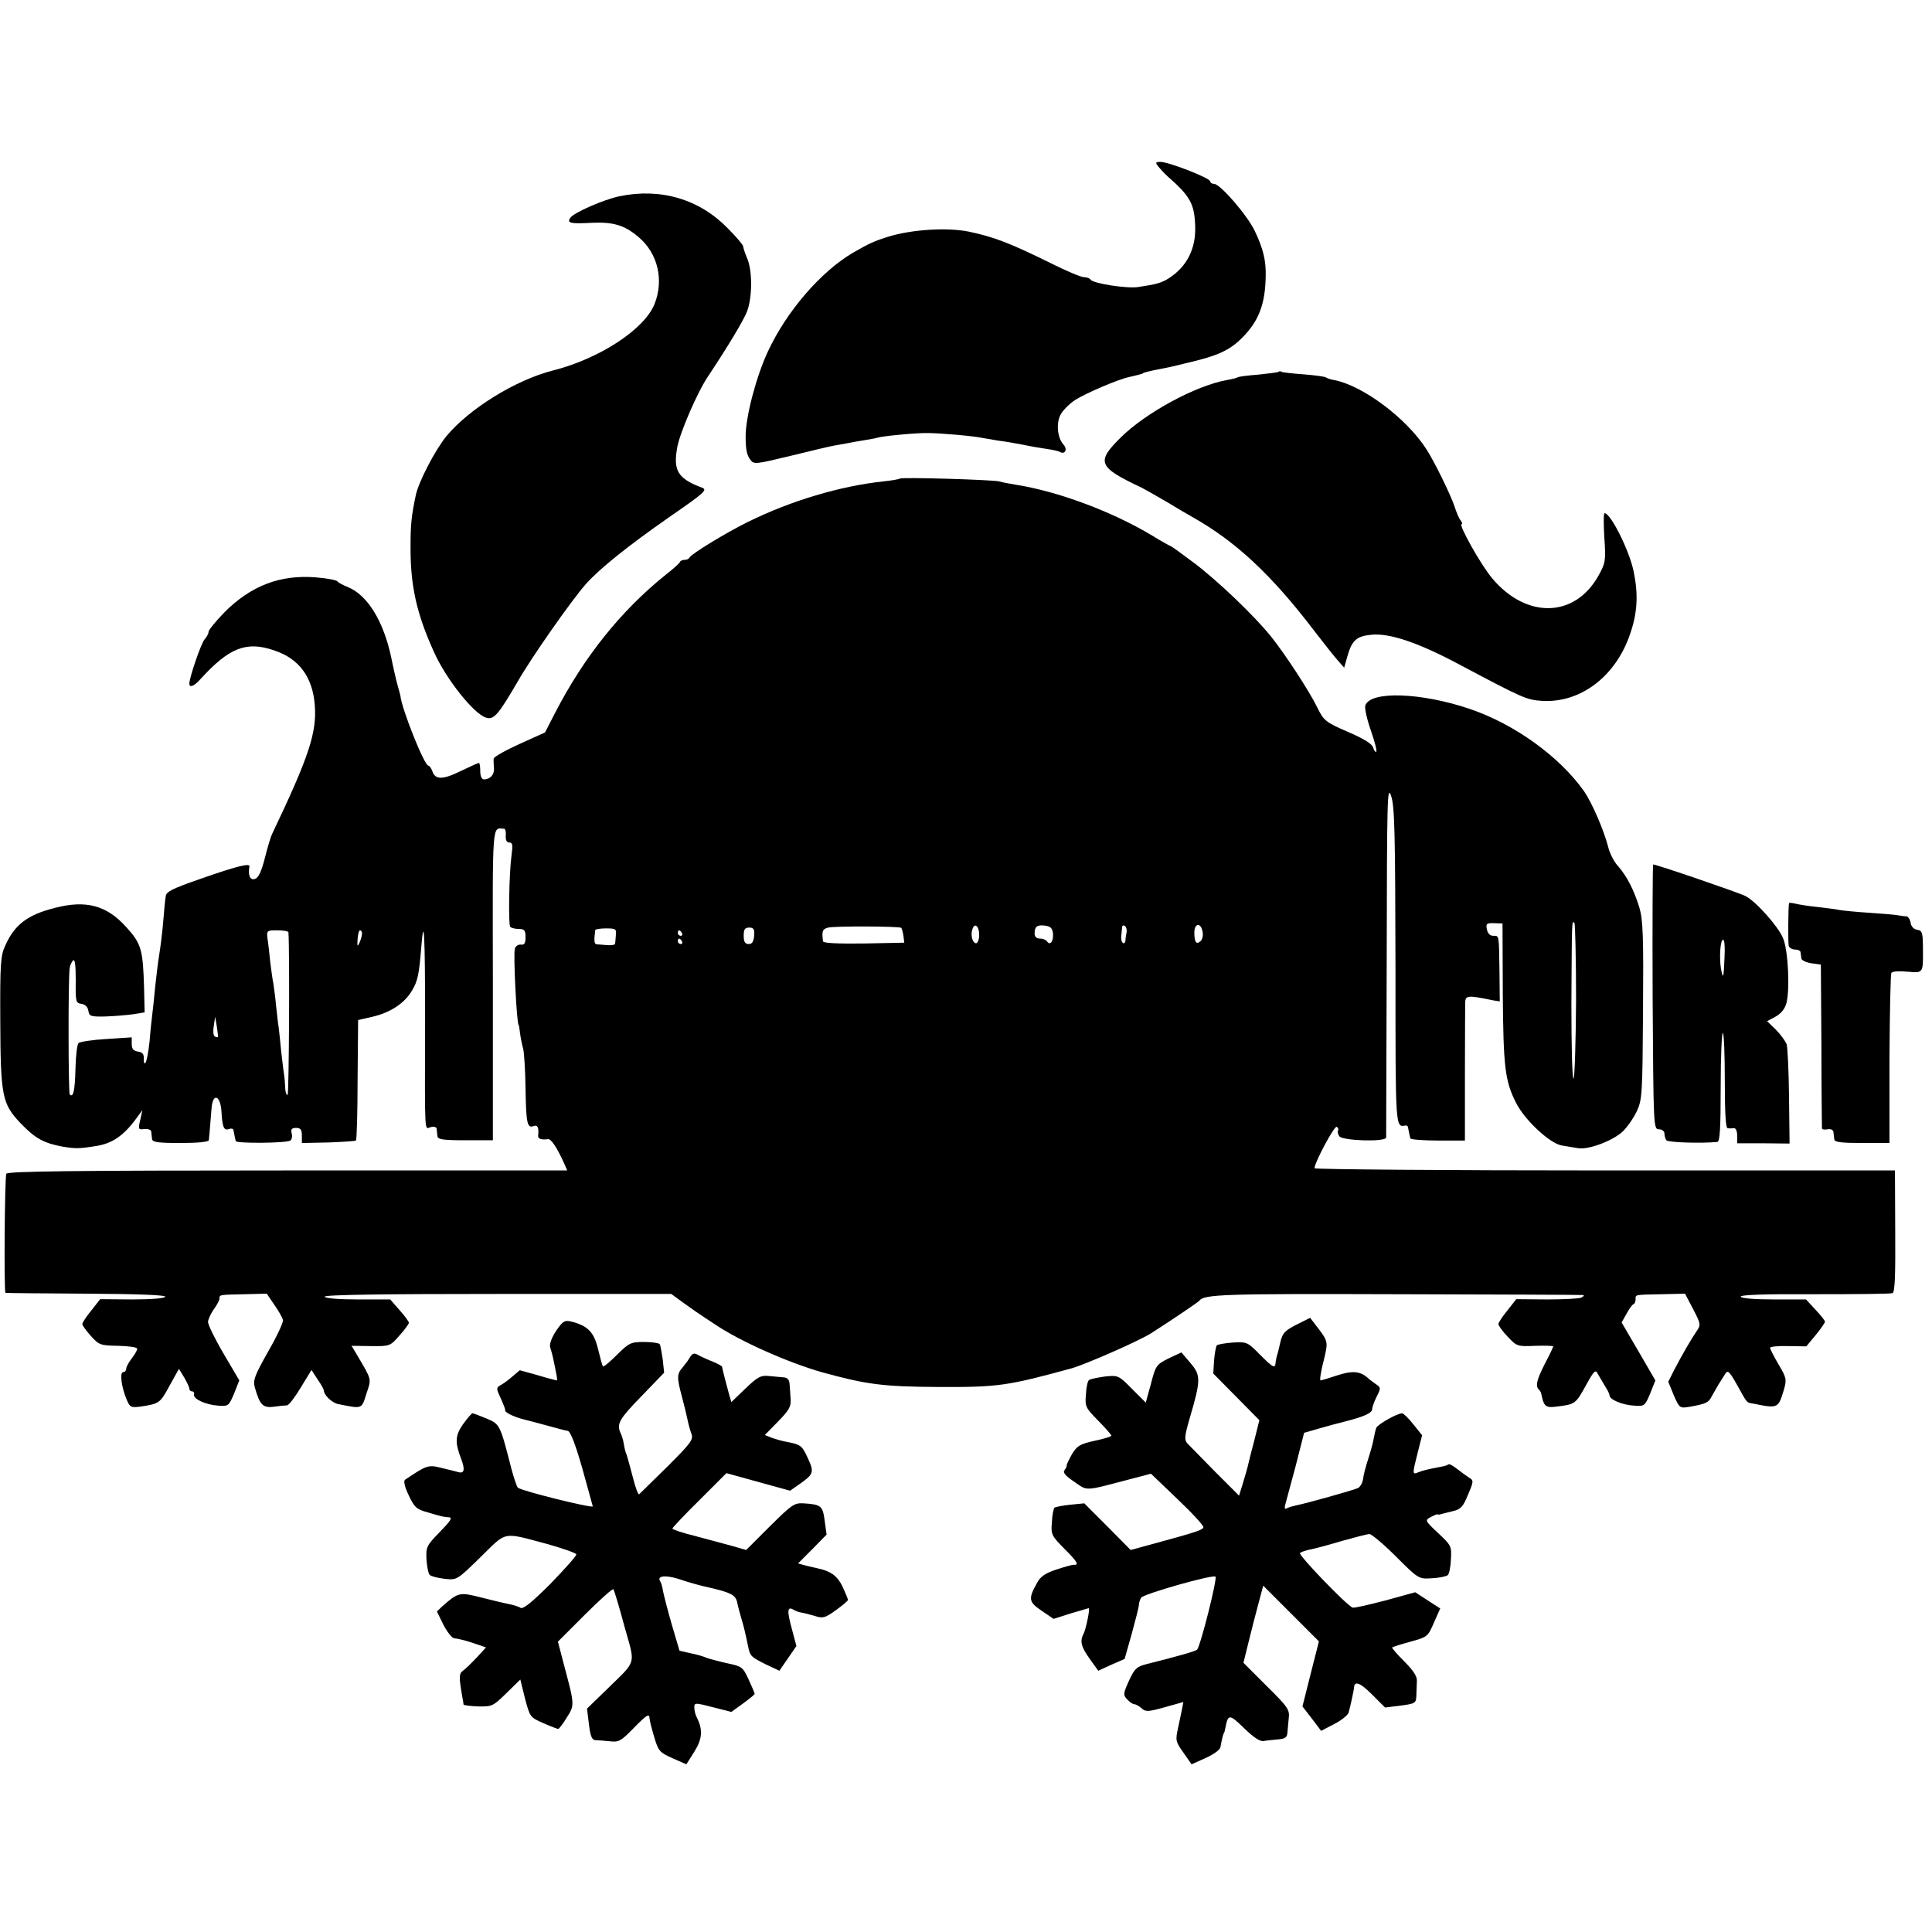
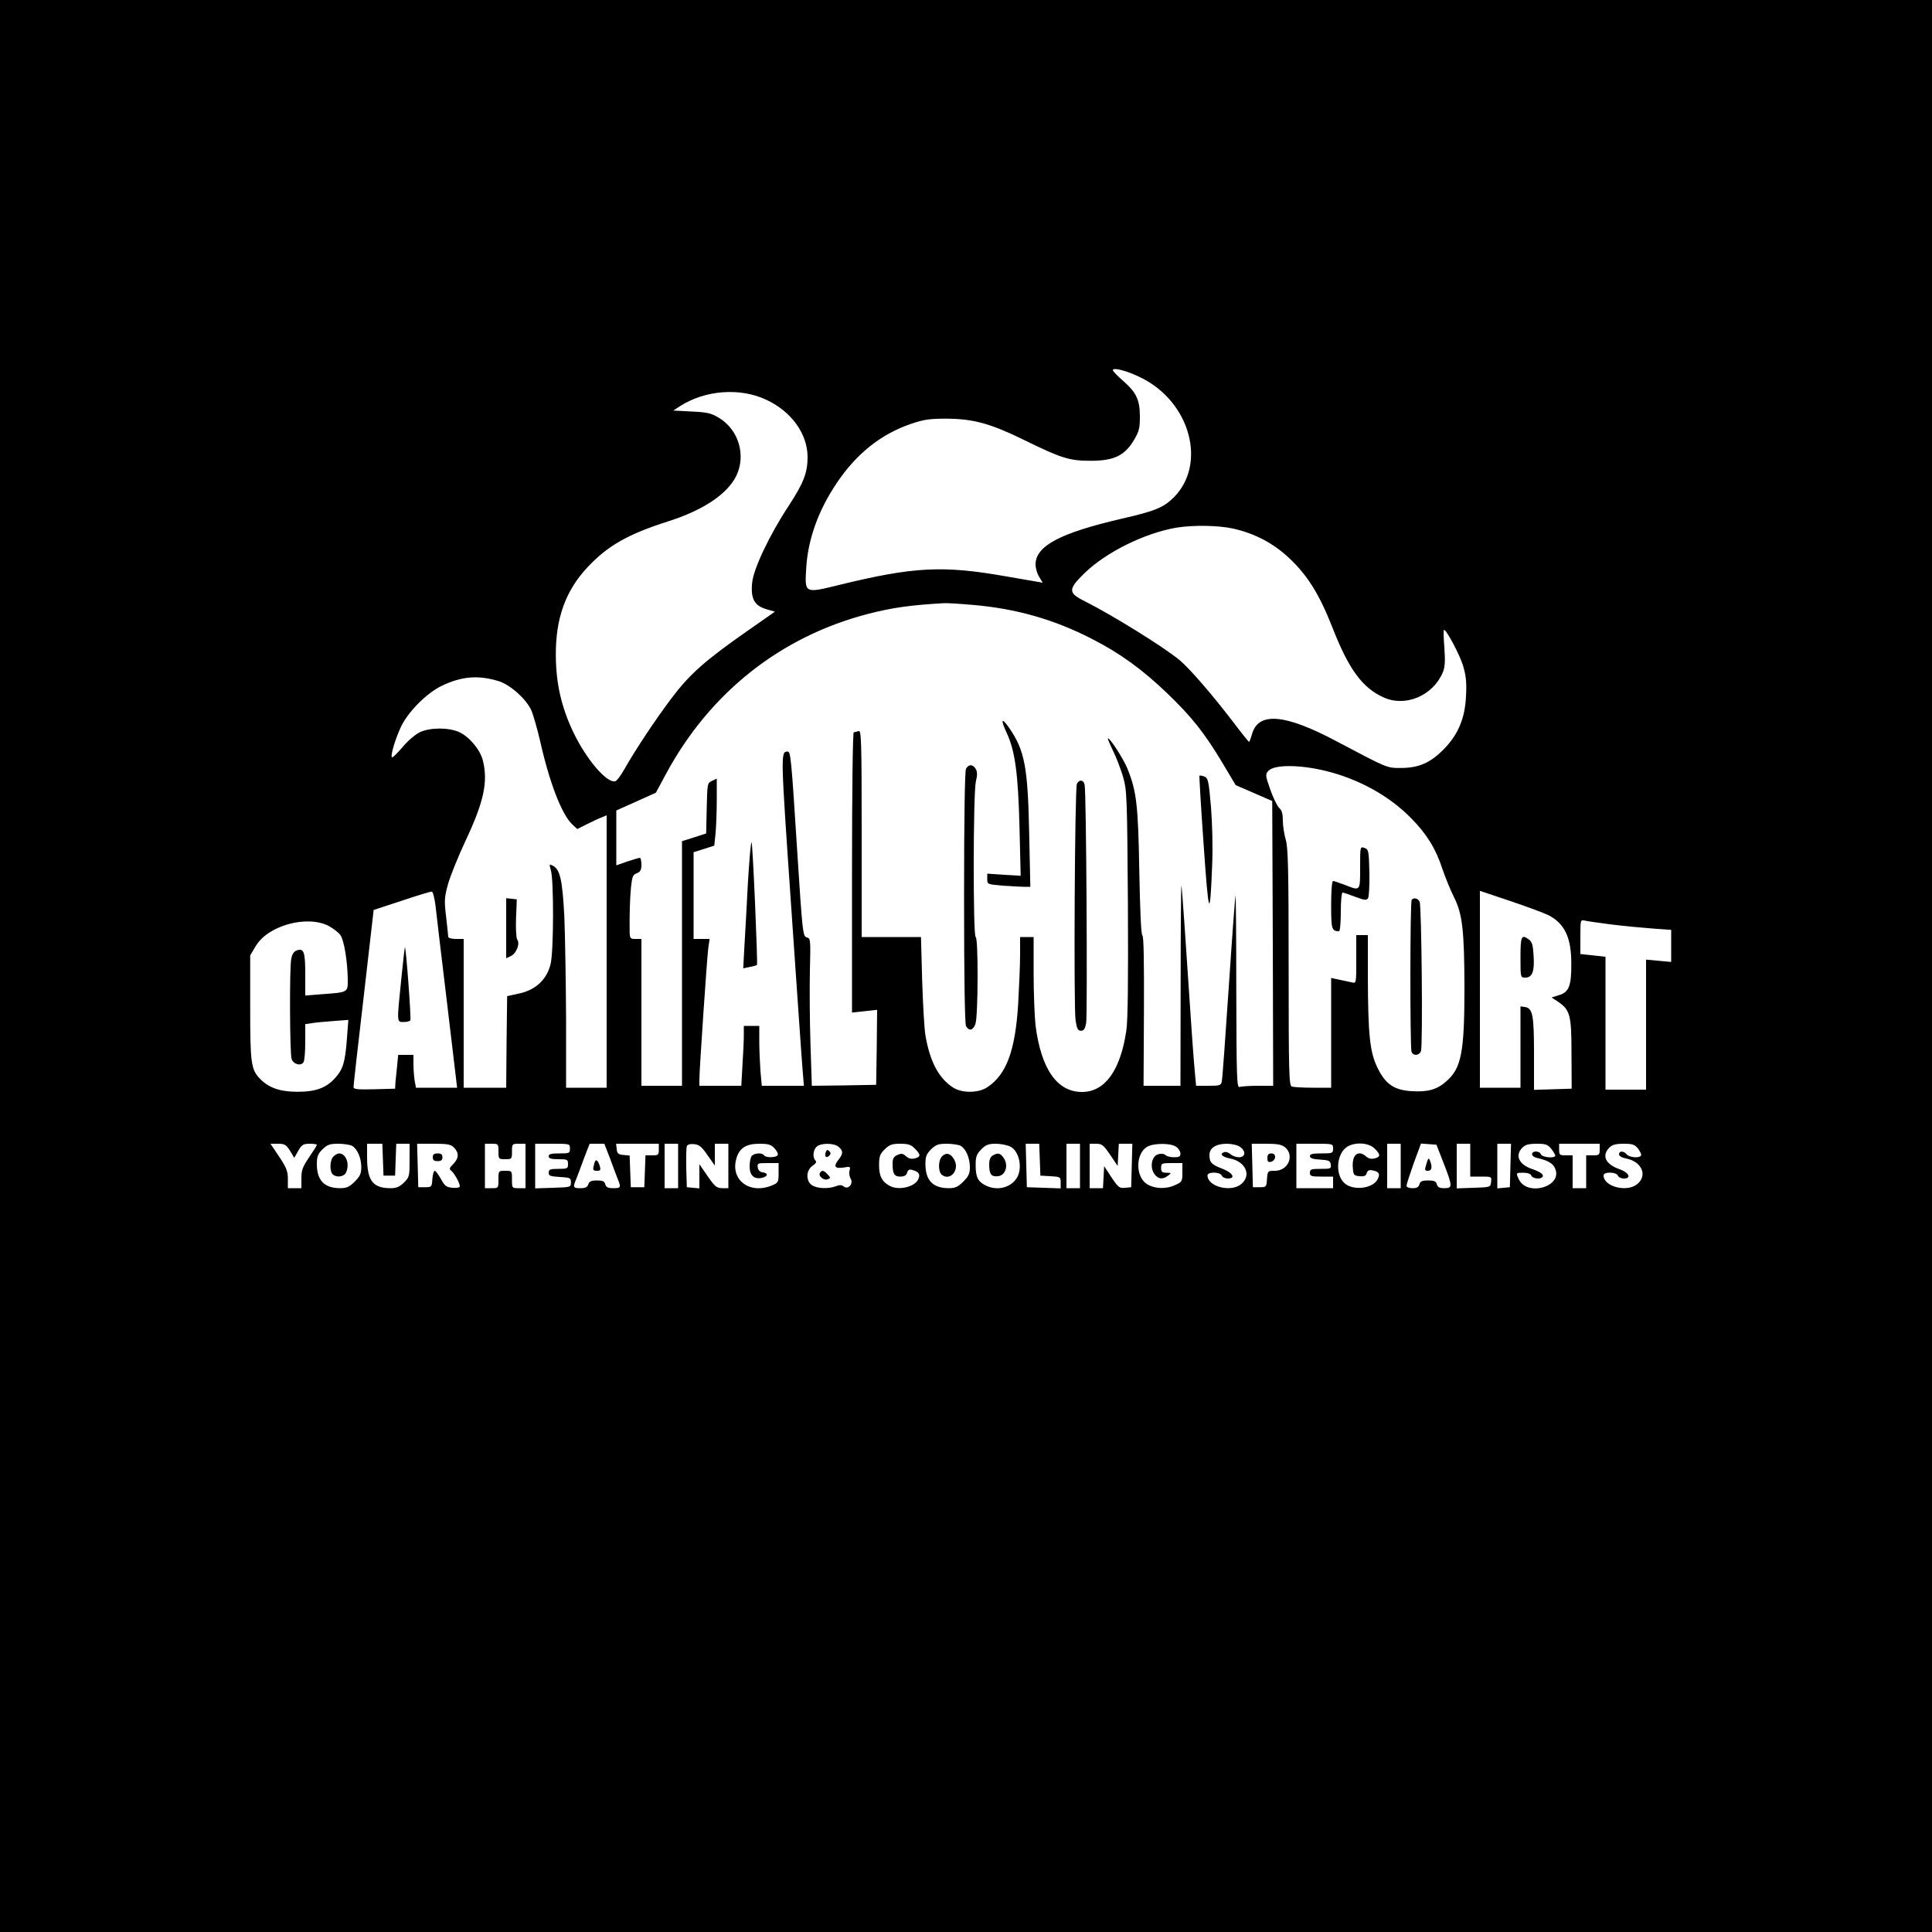
- <svg xmlns="http://www.w3.org/2000/svg" version="1.0" width="704pt" height="704pt" viewBox="0 0 704 704" preserveAspectRatio="xMidYMid meet">
-   <g transform="translate(0,704) scale(0.1,-0.1)" fill="#000000" stroke="none">
-     <path d="M4221 6433 c8 -10 23 -26 34 -36 81 -71 97 -99 100 -178 4 -83 -29 -150 -96 -193 -27 -17 -45 -22 -112 -32 -42 -6 -164 13 -173 27 -3 5 -14 9 -24 9 -11 0 -63 22 -117 49 -150 74 -211 98 -303 117 -79 16 -208 8 -295 -19 -48 -15 -68 -24 -127 -58 -117 -69 -241 -212 -310 -360 -42 -90 -81 -237 -81 -309 0 -46 4 -68 17 -85 13 -18 18 -17 147 14 74 18 144 35 157 37 12 2 34 6 50 9 15 3 43 8 62 11 19 3 41 7 47 9 18 6 142 18 183 17 46 0 171 -11 201 -18 13 -2 40 -7 59 -10 19 -2 58 -9 85 -14 28 -6 68 -13 90 -16 22 -3 43 -8 48 -11 17 -10 28 9 13 26 -23 25 -28 77 -12 109 8 16 32 40 53 54 37 24 155 75 197 84 38 9 51 12 51 14 0 2 33 10 55 14 8 1 29 6 45 9 17 4 39 9 50 12 122 28 165 47 214 97 57 58 81 119 83 218 2 60 -9 104 -40 169 -28 58 -126 171 -148 171 -8 0 -14 4 -14 9 0 12 -151 71 -181 71 -19 0 -20 -2 -8 -17z" />
-     <path d="M2258 6325 c-58 -12 -168 -60 -180 -79 -13 -19 1 -22 75 -18 82 4 122 -8 174 -52 70 -59 93 -156 58 -244 -37 -92 -200 -199 -370 -242 -135 -34 -305 -139 -388 -239 -41 -50 -102 -167 -112 -216 -16 -76 -19 -106 -19 -185 -1 -141 21 -244 85 -385 44 -99 145 -226 190 -240 28 -9 44 9 114 129 51 90 198 299 250 358 49 55 152 138 304 244 129 89 140 99 119 107 -88 33 -106 62 -90 148 10 54 74 202 113 259 69 104 128 201 141 235 20 52 20 151 0 195 -8 19 -14 38 -14 42 1 4 -24 34 -56 66 -103 106 -244 148 -394 117z" />
-     <path d="M4659 5685 c-3 -2 -35 -6 -73 -10 -38 -3 -72 -7 -76 -10 -3 -2 -22 -7 -40 -10 -112 -20 -294 -118 -386 -209 -91 -90 -83 -108 76 -183 8 -4 49 -27 90 -51 41 -25 84 -50 95 -56 158 -89 288 -210 445 -416 36 -47 75 -96 87 -109 l21 -24 11 39 c17 61 34 76 88 81 66 7 172 -29 320 -108 237 -126 246 -129 303 -133 140 -8 268 90 320 244 27 78 30 144 13 227 -16 78 -84 213 -106 213 -4 0 -4 -40 -1 -89 6 -84 4 -93 -21 -138 -86 -155 -263 -159 -388 -10 -41 49 -124 197 -111 197 4 0 2 6 -3 13 -6 6 -16 30 -23 52 -12 38 -75 167 -103 209 -72 112 -231 231 -335 251 -12 2 -26 6 -31 10 -5 3 -42 8 -82 11 -40 3 -76 7 -79 9 -4 3 -9 3 -11 0z" />
-     <path d="M3279 5296 c-2 -2 -29 -7 -59 -10 -158 -17 -337 -70 -495 -148 -81 -40 -207 -117 -213 -130 -2 -5 -10 -8 -17 -8 -7 0 -15 -3 -17 -7 -1 -5 -25 -26 -53 -48 -163 -131 -297 -299 -402 -502 l-37 -72 -93 -42 c-51 -23 -93 -47 -94 -53 -1 -6 0 -22 1 -35 2 -24 -14 -41 -37 -41 -8 0 -13 13 -13 30 0 17 -2 30 -5 30 -3 0 -33 -14 -67 -30 -65 -32 -93 -32 -103 1 -4 10 -10 19 -14 19 -15 0 -98 209 -102 255 0 2 -5 19 -10 37 -5 18 -16 65 -24 105 -28 130 -86 225 -158 254 -17 7 -35 16 -38 21 -3 4 -37 11 -77 14 -130 11 -238 -30 -335 -128 -31 -32 -57 -64 -57 -70 0 -6 -6 -19 -14 -27 -13 -14 -56 -140 -56 -162 0 -17 18 -9 41 17 104 114 167 139 268 104 91 -30 140 -97 148 -199 8 -100 -21 -188 -156 -471 -4 -8 -16 -47 -26 -87 -13 -51 -24 -73 -37 -76 -17 -5 -25 14 -19 46 2 13 -49 0 -183 -47 -95 -33 -120 -45 -122 -61 -2 -11 -6 -51 -9 -90 -3 -38 -10 -95 -15 -125 -5 -30 -11 -84 -15 -120 -3 -36 -8 -78 -10 -95 -2 -16 -7 -61 -10 -100 -4 -38 -11 -74 -15 -78 -4 -5 -7 2 -6 15 1 17 -5 24 -21 26 -17 3 -23 10 -23 28 l0 24 -92 -6 c-51 -3 -97 -10 -102 -15 -5 -5 -10 -47 -11 -94 -2 -80 -8 -106 -21 -93 -5 6 -6 425 0 461 1 9 7 22 12 27 7 7 10 -16 10 -72 -1 -78 0 -83 21 -86 14 -2 23 -12 25 -25 3 -20 8 -22 61 -21 32 1 78 5 101 8 l43 7 -2 88 c-4 142 -10 163 -67 225 -70 77 -145 97 -257 68 -100 -25 -148 -61 -182 -138 -17 -36 -19 -68 -18 -275 1 -273 7 -301 73 -371 54 -56 84 -73 153 -86 48 -8 61 -8 123 2 59 9 101 38 147 101 l22 30 -8 -36 c-8 -34 -7 -36 15 -33 13 1 25 -3 25 -9 1 -7 2 -19 3 -27 1 -12 20 -15 104 -15 61 0 102 4 103 10 1 9 3 31 10 118 5 56 32 46 36 -13 3 -58 9 -71 28 -64 8 3 16 1 16 -5 1 -6 3 -15 4 -21 1 -5 3 -14 4 -18 1 -9 183 -8 199 2 5 3 8 15 5 26 -4 15 0 20 16 20 16 0 21 -6 21 -28 l0 -27 97 2 c53 2 98 5 100 7 3 3 6 102 6 222 l2 217 52 12 c65 15 117 49 144 95 21 35 26 58 34 158 10 127 14 44 14 -264 -1 -437 -3 -397 21 -391 11 3 21 0 21 -6 1 -7 2 -19 3 -27 1 -12 20 -15 102 -15 l100 0 0 567 c-1 611 -4 570 42 568 4 -1 6 -12 5 -25 -1 -16 3 -25 13 -25 12 0 13 -9 8 -46 -9 -66 -12 -251 -5 -261 3 -4 17 -8 31 -8 21 0 25 -5 25 -30 0 -22 -4 -29 -17 -27 -9 1 -19 -5 -22 -15 -6 -21 7 -278 14 -278 1 0 3 -13 5 -30 2 -16 7 -41 11 -55 4 -14 8 -79 9 -146 2 -127 6 -147 30 -137 14 5 19 -6 16 -34 -2 -13 11 -17 36 -14 11 2 33 -31 59 -89 l11 -25 -1020 0 c-774 0 -1021 -3 -1024 -12 -6 -16 -9 -433 -3 -434 3 -1 135 -2 295 -3 187 -1 289 -5 287 -11 -1 -6 -50 -10 -120 -10 l-117 1 -32 -41 c-18 -22 -33 -44 -33 -50 0 -5 15 -25 32 -44 29 -32 34 -34 99 -35 39 -1 69 -5 69 -11 0 -5 -9 -21 -20 -35 -11 -14 -20 -31 -20 -37 0 -7 -5 -13 -11 -13 -14 0 -6 -57 13 -101 12 -28 16 -29 53 -24 66 10 69 13 103 76 l34 61 19 -31 c10 -17 19 -36 19 -41 0 -6 4 -10 10 -10 5 0 9 -5 7 -12 -3 -16 43 -37 88 -40 37 -3 39 -1 58 44 l19 48 -57 97 c-32 54 -57 106 -57 116 0 9 10 30 21 46 12 16 21 34 21 40 0 13 -3 13 93 15 l79 2 28 -41 c16 -23 30 -48 31 -55 2 -8 -22 -60 -54 -115 -50 -89 -56 -105 -48 -132 18 -63 29 -74 69 -69 20 3 42 5 48 5 7 1 29 30 50 65 l39 64 22 -34 c13 -18 23 -37 23 -41 1 -17 29 -44 51 -49 90 -18 86 -20 104 37 19 57 21 48 -36 145 l-18 30 70 -1 c70 -1 71 0 105 39 19 21 34 42 34 46 0 4 -15 25 -34 46 l-34 39 -118 0 c-69 0 -119 4 -121 10 -2 7 212 10 630 10 l633 0 41 -30 c42 -30 47 -34 117 -80 93 -63 268 -140 390 -175 163 -45 224 -53 426 -54 217 -1 251 4 485 68 52 15 244 99 290 128 78 50 171 113 175 118 17 24 88 26 720 24 371 -1 677 -2 680 -3 3 -1 0 -5 -7 -9 -7 -4 -63 -7 -125 -7 l-113 1 -32 -41 c-18 -22 -33 -44 -33 -50 0 -5 15 -26 34 -46 33 -35 36 -36 100 -33 36 1 66 0 66 -2 0 -2 -13 -30 -30 -62 -31 -61 -36 -83 -22 -96 4 -4 8 -11 8 -14 10 -49 16 -53 60 -47 64 8 66 10 103 77 29 53 35 59 43 42 6 -10 18 -30 26 -44 9 -14 17 -29 17 -35 0 -15 48 -35 90 -37 37 -3 39 -1 58 44 l19 48 -61 105 -62 106 18 32 c10 18 21 34 26 35 4 2 7 10 7 18 0 17 -6 16 98 18 l82 2 30 -57 c28 -54 28 -57 12 -80 -19 -28 -53 -86 -83 -144 l-20 -40 20 -49 c21 -48 22 -48 59 -42 60 11 68 15 80 39 7 12 18 31 24 42 7 11 18 28 24 38 10 16 15 11 44 -40 39 -70 33 -63 61 -68 87 -18 89 -17 109 50 11 38 10 44 -19 93 -17 29 -31 56 -31 61 0 4 30 7 66 6 l66 -1 34 41 c19 23 34 45 34 49 0 4 -16 24 -35 44 l-34 37 -117 0 c-70 0 -119 4 -121 10 -2 7 90 10 269 9 150 0 278 1 284 4 9 2 11 67 10 225 l-1 222 -1057 0 c-582 0 -1058 4 -1058 8 0 21 73 157 81 151 5 -3 7 -9 5 -13 -3 -4 -1 -13 4 -21 10 -17 170 -22 171 -5 0 5 1 298 2 650 1 589 2 636 16 595 13 -38 15 -130 16 -622 0 -604 -1 -585 38 -579 4 0 8 -3 8 -9 1 -5 3 -14 4 -20 1 -5 3 -14 4 -18 0 -4 46 -8 100 -8 l99 0 0 240 c0 133 1 252 1 264 1 25 10 26 101 7 l25 -4 -1 107 c-2 139 -1 132 -23 132 -12 0 -20 9 -23 24 -4 20 -1 23 26 22 l31 -1 1 -255 c2 -268 8 -319 48 -398 32 -64 124 -149 167 -156 19 -3 46 -8 60 -10 38 -6 125 27 161 60 17 16 40 49 52 74 20 43 21 62 23 367 2 269 0 330 -13 375 -20 65 -45 114 -78 152 -15 16 -31 48 -36 70 -16 62 -59 161 -88 203 -90 127 -254 245 -417 300 -177 60 -363 66 -380 12 -3 -10 6 -50 20 -90 14 -40 23 -75 20 -78 -3 -3 -8 4 -11 14 -3 14 -34 33 -92 58 -83 36 -88 41 -112 89 -29 60 -117 194 -168 258 -62 77 -194 203 -280 268 -45 34 -84 62 -86 62 -2 0 -33 17 -67 38 -146 88 -345 162 -499 186 -19 3 -46 8 -60 12 -28 6 -355 16 -361 10z m2464 -1902 c-1 -152 -5 -280 -9 -284 -5 -5 -8 115 -8 273 2 311 1 303 11 294 3 -4 6 -131 6 -283z m-2459 265 c2 -2 6 -15 8 -29 l3 -25 -147 -3 c-95 -1 -148 1 -149 8 -5 37 -2 45 19 50 25 6 261 5 266 -1z m284 -30 c-1 -16 -7 -28 -13 -26 -13 4 -19 33 -11 53 9 25 26 5 24 -27z m269 8 c2 -28 -11 -44 -22 -27 -3 5 -15 10 -26 10 -12 0 -19 7 -19 18 0 26 9 33 39 29 20 -3 26 -10 28 -30z m268 5 c-2 -9 -4 -23 -4 -30 -1 -7 -5 -11 -9 -8 -5 3 -8 15 -6 28 1 13 3 27 3 31 1 5 5 6 10 3 5 -4 8 -14 6 -24z m277 3 c3 -14 -1 -30 -8 -35 -15 -13 -22 -3 -22 33 1 34 24 36 30 2z m-2138 -14 c-1 -14 -2 -28 -3 -31 -1 -3 -13 -5 -28 -4 -16 1 -33 3 -39 3 -9 1 -10 14 -5 52 1 3 18 6 39 6 36 0 39 -2 36 -26z m504 -1 c-2 -21 -7 -30 -20 -30 -13 0 -18 8 -18 30 0 23 4 30 20 30 16 0 20 -6 18 -30z m-1697 13 c5 -75 2 -593 -3 -593 -5 0 -9 14 -9 30 -1 17 -2 33 -3 38 -1 4 -6 43 -11 87 -4 44 -9 87 -10 95 -2 8 -5 42 -9 75 -3 33 -8 70 -10 82 -3 12 -7 46 -11 75 -3 29 -7 68 -10 86 -4 31 -3 32 35 32 22 0 40 -3 41 -7z m268 -5 c0 -7 -4 -22 -9 -33 -7 -16 -9 -14 -7 13 1 17 5 32 9 32 4 0 8 -6 7 -12z m1166 2 c3 -5 1 -10 -4 -10 -6 0 -11 5 -11 10 0 6 2 10 4 10 3 0 8 -4 11 -10z m0 -30 c3 -5 1 -10 -4 -10 -6 0 -11 5 -11 10 0 6 2 10 4 10 3 0 8 -4 11 -10z m-1691 -349 c-2 -1 -7 -1 -12 3 -5 3 -6 20 -3 38 l5 33 6 -35 c3 -19 5 -37 4 -39z" />
-     <path d="M6022 3408 c3 -475 3 -483 23 -483 11 0 20 -7 20 -15 0 -8 3 -19 7 -25 5 -8 129 -12 186 -6 9 1 12 48 12 202 0 110 4 198 8 195 4 -2 7 -81 7 -175 0 -110 3 -171 10 -172 5 -1 16 -1 23 0 7 1 12 -10 12 -27 l0 -28 96 0 95 -1 -2 171 c-1 94 -5 180 -9 192 -5 11 -22 35 -39 52 l-32 31 30 16 c19 10 34 27 40 48 14 49 7 196 -12 239 -18 43 -99 134 -137 153 -23 12 -324 115 -336 115 -2 0 -3 -217 -2 -482z m262 145 c-3 -77 -5 -85 -13 -43 -7 42 -2 112 9 105 4 -2 6 -30 4 -62z" />
-     <path d="M6519 3749 c-3 -14 -4 -146 -1 -156 2 -7 13 -13 23 -13 10 0 20 -4 20 -10 1 -5 2 -16 3 -22 0 -7 17 -15 36 -18 l35 -5 2 -295 c0 -162 2 -298 2 -302 1 -4 10 -5 21 -3 12 2 20 -2 21 -11 1 -8 2 -20 3 -26 1 -10 28 -13 101 -13 l100 0 0 307 c1 169 4 310 7 313 6 6 26 7 63 4 52 -5 53 -3 52 76 0 67 -2 74 -21 77 -13 2 -22 12 -24 26 -2 12 -9 22 -15 23 -7 0 -21 2 -32 4 -11 2 -58 6 -105 9 -47 3 -95 8 -107 10 -12 3 -48 7 -80 11 -32 3 -68 9 -80 12 -13 3 -23 4 -24 2z" />
-     <path d="M4736 2219 c-53 -26 -63 -35 -71 -72 -4 -17 -9 -39 -12 -47 -2 -8 -5 -21 -5 -27 -2 -21 -11 -15 -58 32 -43 44 -47 46 -97 43 -29 -2 -55 -7 -59 -10 -3 -4 -8 -29 -10 -55 l-3 -48 84 -85 84 -85 -20 -80 c-12 -44 -22 -87 -24 -95 -2 -8 -10 -34 -17 -58 l-13 -42 -87 87 c-48 49 -93 95 -101 103 -12 13 -11 27 9 95 40 136 40 154 2 198 l-33 39 -47 -22 c-44 -22 -47 -26 -64 -92 l-19 -69 -50 50 c-49 50 -51 50 -100 45 -27 -4 -53 -9 -57 -13 -5 -4 -10 -28 -11 -53 -4 -43 -1 -48 44 -94 27 -27 48 -52 49 -55 0 -4 -28 -12 -61 -19 -54 -12 -64 -18 -83 -49 -11 -20 -20 -38 -19 -41 1 -3 -3 -10 -8 -17 -7 -8 3 -21 35 -42 50 -35 36 -35 200 8 l80 21 96 -92 c54 -51 96 -97 95 -103 -2 -10 -23 -17 -177 -59 l-88 -24 -84 85 -85 85 -51 -5 c-28 -3 -54 -8 -58 -11 -3 -4 -8 -27 -9 -53 -4 -44 -2 -49 49 -100 46 -46 51 -57 28 -55 -3 0 -30 -7 -60 -17 -40 -13 -59 -26 -70 -47 -34 -60 -32 -71 15 -103 l44 -30 63 20 c35 10 64 19 65 19 6 0 -10 -76 -18 -92 -15 -28 -10 -48 22 -93 l31 -43 48 22 48 21 26 92 c14 51 26 98 26 105 0 7 4 19 8 26 9 14 259 85 271 77 8 -5 -55 -255 -67 -266 -6 -6 -65 -23 -181 -52 -39 -10 -46 -16 -67 -61 -21 -47 -22 -52 -7 -68 9 -10 21 -18 26 -18 6 0 18 -7 27 -15 14 -13 24 -13 84 4 l68 19 -5 -27 c-3 -14 -10 -46 -15 -71 -9 -41 -8 -47 20 -86 l30 -43 51 23 c27 12 52 29 54 39 5 28 11 52 13 52 1 0 3 8 5 18 10 52 14 52 68 0 35 -34 59 -50 72 -47 11 2 35 4 53 6 24 2 32 7 33 23 1 11 3 35 5 54 4 31 -3 41 -81 118 l-84 84 19 77 c10 42 27 106 36 140 l17 64 101 -101 102 -102 -30 -118 -30 -119 34 -44 34 -45 48 25 c26 13 49 32 52 41 6 20 20 84 20 93 2 24 23 16 65 -26 l48 -48 57 7 c53 7 56 9 57 36 1 16 1 40 2 54 1 17 -14 39 -46 71 -26 26 -46 49 -44 51 3 2 33 12 67 21 61 17 63 18 85 69 l23 52 -45 29 -46 30 -109 -30 c-61 -16 -114 -28 -119 -26 -21 7 -199 192 -192 199 5 4 22 10 38 13 17 3 68 17 115 31 47 13 92 25 100 25 8 0 52 -37 97 -82 82 -82 83 -82 130 -79 27 1 53 7 58 11 6 5 11 31 12 58 3 48 1 51 -47 96 -48 45 -48 46 -27 58 12 6 23 11 25 10 1 -1 4 -1 7 -1 8 2 17 5 51 13 26 6 36 16 53 59 21 48 21 53 5 62 -9 6 -29 20 -44 32 -15 12 -30 20 -32 17 -3 -3 -16 -7 -29 -9 -47 -9 -64 -13 -81 -20 -22 -9 -22 -7 -2 72 l16 63 -32 40 c-17 22 -36 40 -41 40 -18 0 -90 -41 -94 -53 -3 -7 -6 -23 -9 -37 -2 -14 -11 -47 -20 -75 -9 -27 -18 -61 -19 -74 -2 -14 -10 -28 -18 -33 -14 -7 -180 -54 -228 -64 -14 -3 -29 -8 -34 -11 -5 -3 -7 3 -4 13 3 11 20 74 38 141 l31 122 52 15 c28 8 71 20 96 26 68 17 100 31 100 45 0 6 7 27 16 45 16 31 16 34 -2 46 -10 7 -25 18 -31 24 -28 24 -56 26 -111 8 -30 -10 -57 -18 -60 -18 -4 0 1 33 14 83 13 54 12 61 -19 102 l-33 43 -38 -19z" />
-     <path d="M2026 2190 c-16 -25 -25 -48 -21 -60 3 -10 8 -27 10 -37 15 -71 17 -83 14 -83 -2 0 -34 8 -70 19 l-65 18 -27 -23 c-15 -13 -34 -27 -44 -32 -15 -9 -15 -12 2 -48 10 -22 17 -41 16 -43 -4 -6 29 -23 63 -32 17 -4 58 -15 91 -24 33 -9 66 -18 74 -19 10 -2 28 -50 53 -137 20 -74 38 -136 38 -138 0 -8 -259 56 -273 68 -4 4 -14 34 -23 67 -42 164 -42 164 -91 185 -24 10 -48 19 -51 19 -4 0 -19 -18 -35 -40 -28 -40 -30 -65 -7 -125 15 -39 12 -54 -7 -50 -10 3 -39 10 -64 16 -48 12 -53 11 -133 -43 -6 -4 -2 -25 13 -56 21 -45 29 -52 70 -63 53 -16 55 -16 78 -18 13 -1 3 -15 -34 -53 -49 -50 -51 -55 -49 -101 2 -26 7 -52 12 -56 5 -5 29 -11 54 -14 45 -5 45 -5 131 79 98 96 77 92 246 47 56 -16 102 -32 103 -37 2 -4 -41 -52 -93 -106 -68 -68 -100 -94 -110 -89 -7 5 -27 11 -43 14 -16 3 -61 14 -101 24 -78 20 -83 19 -140 -31 l-21 -20 24 -49 c14 -27 32 -49 40 -49 8 0 38 -7 65 -16 l50 -17 -33 -36 c-18 -19 -40 -41 -50 -48 -16 -12 -16 -22 -4 -93 3 -14 5 -28 5 -31 1 -3 25 -6 54 -7 50 -1 54 1 102 48 l51 50 17 -69 c18 -68 19 -69 67 -90 27 -12 51 -21 54 -21 3 0 17 18 31 41 29 45 29 47 -8 185 l-24 92 98 98 c54 54 101 96 104 93 3 -3 21 -63 40 -134 41 -147 48 -121 -68 -235 l-68 -66 7 -57 c5 -43 11 -57 23 -58 9 0 33 -2 53 -4 33 -4 41 1 85 46 50 51 59 57 60 37 0 -7 8 -38 17 -68 15 -51 20 -56 67 -77 l50 -22 29 46 c29 46 32 80 9 125 -5 9 -9 25 -9 36 0 18 2 18 68 1 l67 -17 43 31 c23 17 42 32 42 35 0 2 -10 26 -22 52 -21 45 -24 48 -77 59 -31 7 -65 16 -76 20 -11 5 -38 13 -60 17 l-39 9 -28 95 c-15 52 -29 107 -32 122 -2 15 -7 32 -11 37 -11 19 20 22 66 8 38 -13 81 -25 114 -32 78 -18 95 -27 101 -53 3 -15 10 -41 15 -58 9 -30 14 -50 25 -103 7 -36 11 -39 65 -66 l49 -23 31 45 31 45 -17 64 c-18 66 -16 82 7 68 7 -4 19 -9 28 -10 8 -1 30 -7 48 -12 30 -10 38 -8 77 20 25 18 45 35 45 38 0 3 -9 25 -20 49 -19 39 -43 56 -90 66 -8 2 -28 6 -43 10 l-29 8 52 52 52 53 -7 51 c-7 54 -13 59 -77 63 -34 2 -43 -5 -123 -84 l-86 -86 -52 15 c-29 8 -89 24 -134 36 -46 11 -83 24 -83 27 0 3 44 50 98 103 l99 99 116 -32 116 -32 40 28 c46 33 48 41 24 92 -20 44 -26 48 -71 57 -19 3 -46 11 -60 16 l-25 10 48 49 c40 41 48 54 46 82 -1 18 -3 43 -4 56 -1 15 -8 22 -21 23 -12 1 -36 3 -55 5 -29 3 -40 -3 -85 -46 l-51 -49 -8 27 c-10 36 -24 90 -26 102 -1 3 -16 11 -33 18 -18 7 -42 18 -53 24 -15 9 -21 7 -30 -6 -5 -10 -18 -27 -27 -38 -22 -25 -22 -37 -3 -108 8 -30 17 -67 20 -82 3 -15 9 -38 14 -51 9 -22 0 -34 -87 -121 -53 -52 -100 -98 -103 -101 -3 -3 -14 25 -23 62 -10 38 -20 75 -23 83 -4 8 -8 26 -10 39 -2 14 -8 32 -12 40 -15 32 -4 51 77 134 l82 85 -5 48 c-4 26 -8 51 -11 56 -3 4 -28 8 -57 8 -48 0 -55 -3 -99 -47 -26 -26 -49 -45 -51 -42 -2 2 -10 31 -18 64 -15 62 -38 85 -100 100 -22 5 -29 0 -53 -35z" />
+ <svg xmlns="http://www.w3.org/2000/svg" version="1.0" width="1000pt" height="1000pt" viewBox="0 0 1000 1000" preserveAspectRatio="xMidYMid meet">
+   <g transform="translate(0,1000) scale(0.1,-0.1)" fill="#000000" stroke="none">
+     <path d="M0 5000 l0 -5000 5000 0 5000 0 0 5000 0 5000 -5000 0 -5000 0 0 -5000z m5906 3045 c255 -125 342 -447 169 -620 -53 -52 -95 -70 -270 -110 -319 -74 -445 -141 -445 -237 0 -18 8 -47 19 -64 l18 -30 -191 33 c-324 57 -475 50 -860 -44 -183 -45 -181 -46 -173 87 9 149 62 297 158 440 102 152 229 253 384 306 68 23 96 27 185 27 139 -1 227 -25 404 -112 190 -93 231 -106 341 -106 120 0 175 26 223 105 28 47 32 63 32 123 0 87 -18 125 -86 185 -30 26 -54 51 -54 56 0 16 75 -3 146 -39z m-1940 -114 c131 -61 214 -177 214 -297 0 -81 -21 -135 -99 -254 -98 -149 -182 -326 -188 -397 -8 -82 12 -118 73 -136 l45 -13 -143 -100 c-219 -153 -298 -223 -393 -349 -85 -113 -187 -267 -243 -366 -18 -32 -38 -59 -46 -62 -41 -16 -150 110 -218 252 -62 130 -90 252 -91 396 -2 193 50 338 165 460 103 110 208 170 415 236 183 58 308 142 354 236 51 105 13 236 -86 298 -43 26 -60 31 -144 35 l-96 5 35 23 c130 83 310 97 446 33z m2417 -667 c111 -25 207 -75 289 -152 96 -90 157 -188 225 -361 84 -215 154 -311 265 -361 113 -51 255 9 306 130 11 27 13 57 8 128 -4 50 -5 92 -2 92 13 0 79 -124 98 -183 16 -54 20 -87 16 -160 -5 -115 -41 -201 -118 -278 -68 -68 -126 -93 -216 -94 -77 0 -67 -4 -334 137 -270 144 -408 155 -440 37 -6 -21 -13 -39 -15 -39 -2 0 -41 48 -86 108 -109 142 -220 270 -273 315 -84 69 -341 229 -493 306 -85 42 -85 61 0 144 112 109 312 208 477 236 88 14 215 12 293 -5z m-1348 -395 c224 -19 421 -75 617 -176 145 -74 261 -158 390 -282 126 -121 193 -205 286 -361 l68 -114 95 -41 94 -41 3 -737 2 -737 -79 0 c-44 0 -86 -3 -95 -6 -14 -6 -16 43 -17 497 0 277 -2 500 -4 494 -2 -5 -18 -219 -35 -475 -17 -256 -33 -475 -36 -487 -4 -21 -10 -23 -68 -23 l-65 0 -5 53 c-3 28 -10 120 -16 202 -37 558 -52 771 -55 780 -2 6 -4 -225 -4 -512 l-1 -523 -96 0 -95 0 2 386 c1 254 -1 388 -8 392 -7 5 -12 128 -16 332 -6 346 -14 414 -62 533 -22 53 -93 162 -101 155 -1 -2 11 -31 27 -64 17 -34 40 -95 52 -135 20 -71 21 -99 25 -654 2 -395 0 -605 -8 -658 -30 -206 -110 -318 -228 -319 -130 -1 -213 118 -242 344 -5 46 -10 167 -10 270 l0 188 -35 0 -35 0 0 -92 c0 -51 -5 -166 -10 -255 -15 -240 -60 -364 -159 -430 -47 -32 -135 -32 -181 0 -73 49 -117 134 -140 268 -6 35 -13 164 -17 287 l-6 222 -154 0 -153 0 0 536 c0 485 -2 536 -16 530 -9 -3 -20 -6 -25 -6 -5 0 -9 -291 -9 -725 l0 -726 65 7 65 7 -2 -194 -3 -194 -166 -3 -167 -2 -7 216 c-4 119 -5 291 -3 382 4 152 3 165 -13 169 -24 7 -24 3 -54 468 -29 461 -33 495 -48 495 -37 -1 -37 -2 18 -800 30 -432 56 -818 60 -857 l6 -73 -109 0 -109 0 -7 77 c-3 42 -6 111 -6 155 l0 78 -40 0 -40 0 0 -48 c0 -27 -3 -97 -7 -155 l-6 -107 -109 0 -108 0 0 33 c0 49 39 625 46 680 l7 47 -42 0 -41 0 0 224 0 225 54 17 53 17 7 66 c3 36 6 114 6 173 l0 108 -25 -12 c-24 -11 -24 -14 -27 -141 l-3 -131 -62 -20 -63 -20 0 -633 0 -633 -105 0 -105 0 0 380 0 380 -30 0 c-28 0 -30 3 -31 38 -1 77 1 169 7 230 6 55 10 65 30 72 19 8 24 17 24 45 0 19 -4 35 -8 35 -5 0 -34 -9 -65 -19 l-57 -20 0 142 0 142 103 46 102 46 52 97 c227 421 594 712 1048 829 124 32 218 45 390 55 17 1 84 -3 150 -9z m-2453 -395 c60 -19 139 -90 167 -148 11 -25 32 -98 47 -163 48 -214 112 -380 167 -431 l25 -23 52 26 c28 14 62 30 76 35 l24 10 0 -705 0 -705 -105 0 -105 0 0 353 c-1 193 -5 433 -9 533 -10 190 -22 243 -59 263 -19 10 -20 9 -11 -22 16 -50 15 -422 -1 -486 -19 -80 -76 -134 -161 -153 l-64 -14 -3 -237 -2 -237 -110 0 -110 0 0 385 0 385 -40 0 c-22 0 -40 5 -40 11 0 6 -5 52 -11 104 -10 84 -9 100 10 169 12 43 53 144 91 225 95 202 117 305 89 416 -14 55 -70 122 -123 146 -54 24 -148 24 -201 0 -22 -10 -62 -43 -88 -74 -27 -32 -52 -57 -57 -57 -12 0 13 88 44 155 35 77 131 175 210 214 104 51 193 58 298 25z m4279 -464 c169 -41 330 -129 443 -245 79 -80 127 -156 161 -260 15 -44 42 -112 62 -151 43 -87 52 -173 53 -464 0 -338 -16 -419 -94 -487 -47 -42 -95 -56 -176 -51 -93 5 -138 35 -180 121 -40 81 -49 172 -50 470 l0 217 -30 0 -30 0 0 -125 c0 -125 0 -125 -22 -120 -13 3 -42 9 -65 14 l-43 9 0 -284 0 -284 -94 0 c-52 0 -101 3 -110 6 -14 6 -16 69 -16 618 0 512 -3 619 -15 660 -8 27 -15 71 -15 98 0 36 -5 54 -19 66 -10 10 -31 52 -46 95 -26 74 -26 79 -10 97 30 33 160 33 296 0z m-4607 -696 c4 -38 31 -266 60 -506 l52 -438 -107 0 -106 0 -7 38 c-3 20 -6 58 -6 85 l0 47 -39 0 -40 0 -5 -52 c-3 -29 -7 -69 -9 -88 l-2 -35 -107 -3 c-83 -2 -108 0 -108 10 -1 7 23 217 52 465 l52 453 146 48 c80 27 150 48 155 47 6 -1 14 -33 19 -71z m5761 -51 c83 -43 118 -115 118 -249 1 -116 -12 -150 -64 -165 l-38 -12 32 -21 c64 -43 71 -69 71 -270 l1 -181 -97 -3 -98 -3 0 188 c0 201 -7 235 -48 241 l-22 3 0 -210 0 -211 -105 0 -105 0 0 509 0 510 158 -53 c86 -29 175 -62 197 -73z m325 -48 c64 -8 159 -17 213 -21 l97 -7 0 -83 0 -83 -65 6 -65 6 0 -337 0 -336 -105 0 -105 0 0 344 0 344 -65 7 -65 7 0 89 c0 88 0 89 23 84 12 -3 74 -12 137 -20z m-6640 -7 c24 -13 52 -34 62 -48 19 -27 37 -137 38 -231 0 -66 3 -65 -134 -75 l-86 -7 0 110 c0 118 -7 137 -46 123 -14 -6 -23 -20 -27 -47 -9 -51 -7 -481 2 -513 8 -28 48 -40 62 -18 5 7 9 54 9 105 l0 92 33 5 c17 3 67 8 111 11 l79 6 -7 -93 c-9 -123 -20 -161 -59 -205 -47 -54 -102 -74 -197 -74 -90 0 -147 20 -192 65 -49 50 -53 79 -53 371 l0 270 28 47 c62 107 264 163 377 106z m-199 -1164 l22 -37 21 37 c18 31 26 36 59 36 20 0 37 -2 37 -6 0 -3 -18 -32 -40 -64 -34 -50 -40 -67 -40 -109 l0 -51 -35 0 -35 0 0 48 c0 39 -7 58 -45 115 l-45 67 39 0 c34 0 42 -5 62 -36z m320 26 c28 -15 49 -63 49 -111 0 -33 -6 -47 -34 -75 -27 -27 -42 -34 -75 -34 -82 0 -121 40 -121 125 0 38 5 52 29 76 25 24 37 29 81 29 28 0 60 -5 71 -10z m161 -72 l3 -83 30 0 30 0 3 83 3 82 34 0 35 0 0 -86 c0 -81 -1 -87 -29 -115 -23 -22 -39 -29 -70 -29 -91 0 -121 39 -121 160 l0 70 40 0 39 0 3 -82z m368 62 c27 -27 25 -56 -4 -85 -21 -21 -22 -26 -9 -36 16 -14 43 -63 43 -79 0 -7 -15 -10 -37 -8 -33 3 -41 9 -61 46 -13 23 -27 42 -32 42 -5 0 -10 -19 -12 -42 -3 -42 -4 -43 -38 -43 l-35 0 -3 113 -3 112 86 0 c72 0 88 -3 105 -20z m230 -20 c0 -39 1 -40 35 -40 34 0 35 1 35 40 0 39 1 40 35 40 l35 0 0 -115 0 -115 -35 0 c-35 0 -35 0 -35 45 0 45 0 45 -35 45 -35 0 -35 0 -35 -45 0 -45 0 -45 -35 -45 l-35 0 0 115 0 115 35 0 c34 0 35 -1 35 -40z m370 15 c0 -24 -3 -25 -55 -25 -42 0 -55 -3 -55 -15 0 -11 12 -15 50 -15 47 0 50 -2 50 -25 0 -23 -3 -25 -50 -25 -43 0 -50 -3 -50 -20 0 -16 8 -19 58 -22 53 -3 57 -5 57 -28 0 -25 -1 -25 -92 -28 l-93 -3 0 116 0 115 90 0 c89 0 90 0 90 -25z m206 -47 c14 -40 33 -88 40 -107 20 -48 18 -51 -22 -51 -27 0 -37 5 -41 20 -4 16 -14 20 -43 20 -30 0 -40 -5 -45 -20 -5 -15 -15 -20 -41 -20 -38 0 -40 4 -20 51 7 19 26 67 40 107 l28 72 38 0 38 0 28 -72z m254 42 c0 -28 -3 -30 -35 -30 l-34 0 -3 -82 -3 -83 -35 0 -35 0 -3 82 -3 82 -32 3 c-27 2 -33 8 -35 31 l-3 27 110 0 111 0 0 -30z m100 -85 l0 -115 -35 0 -35 0 0 115 0 115 35 0 35 0 0 -115z m152 56 l38 -54 0 56 0 57 35 0 35 0 0 -115 0 -115 -32 0 c-29 1 -38 8 -75 62 l-43 62 0 -62 0 -63 -32 3 -33 3 -3 99 c-1 55 0 106 3 113 3 9 17 13 37 11 26 -2 40 -13 70 -57z m347 35 c13 -14 20 -29 16 -35 -8 -14 -62 -14 -70 -1 -9 14 -48 13 -63 -2 -7 -7 -12 -31 -12 -55 0 -48 24 -69 66 -59 30 8 31 24 2 28 -15 2 -24 11 -26 26 -3 21 0 22 52 22 l56 0 0 -51 c0 -48 -2 -51 -35 -65 -114 -47 -215 28 -184 138 15 55 50 78 119 78 47 0 60 -4 79 -24z m333 7 c23 -21 23 -34 -3 -67 -26 -34 -18 -46 28 -39 34 6 36 5 30 -17 -3 -12 0 -31 6 -41 16 -26 -14 -59 -36 -40 -11 8 -22 9 -41 1 -40 -15 -98 -12 -124 6 -32 22 -30 78 4 100 17 12 22 20 15 27 -16 16 -13 53 5 71 21 21 92 21 116 -1z m393 -8 c32 -31 31 -43 0 -51 -18 -4 -32 -1 -45 11 -17 15 -24 16 -45 7 -20 -9 -25 -19 -25 -46 0 -52 9 -66 40 -66 20 0 31 6 35 20 5 16 12 19 28 14 32 -9 40 -20 32 -43 -13 -42 -99 -65 -148 -40 -41 21 -57 51 -57 107 0 46 4 58 29 83 25 24 37 29 81 29 41 0 56 -5 75 -25z m236 15 c28 -15 49 -63 49 -111 0 -33 -6 -47 -34 -75 -27 -27 -42 -34 -75 -34 -82 0 -121 40 -121 125 0 38 5 52 29 76 25 24 37 29 81 29 28 0 60 -5 71 -10z m259 -5 c35 -18 56 -76 46 -128 -14 -74 -103 -110 -176 -72 -39 20 -50 43 -50 105 0 44 5 56 29 81 24 24 38 29 76 29 25 0 59 -7 75 -15z m152 -67 l3 -83 53 -3 c50 -3 52 -4 52 -33 l0 -30 -87 3 -88 3 -3 113 -3 112 35 0 35 0 3 -82z m208 -33 l0 -115 -35 0 -35 0 0 115 0 115 35 0 35 0 0 -115z m156 58 l39 -58 3 58 3 57 35 0 35 0 -3 -112 -3 -113 -32 -3 c-29 -3 -35 2 -70 54 l-38 58 -3 -57 -3 -57 -34 0 -35 0 0 115 0 115 34 0 c29 0 38 -7 72 -57z m342 41 c12 -8 22 -24 22 -35 0 -15 -7 -19 -33 -19 -18 0 -38 5 -44 11 -7 7 -23 9 -37 5 -34 -8 -46 -65 -22 -101 19 -28 43 -32 72 -10 18 14 18 14 -8 15 -23 0 -28 4 -28 25 0 24 3 25 55 25 l55 0 0 -48 c0 -47 -1 -50 -40 -67 -53 -24 -123 -16 -157 17 -48 49 -39 153 16 183 35 19 121 19 149 -1z m330 0 c32 -22 29 -54 -5 -54 -14 0 -34 7 -44 16 -10 9 -25 14 -34 10 -24 -9 -9 -24 30 -32 83 -15 115 -89 58 -134 -55 -43 -173 -11 -173 46 0 20 66 19 74 -1 3 -8 17 -15 31 -15 43 0 26 30 -29 51 -55 21 -66 32 -66 71 0 36 34 58 90 58 25 0 56 -7 68 -16z m233 -2 c51 -42 17 -122 -52 -122 -37 0 -38 -1 -41 -42 -3 -42 -4 -43 -38 -43 l-35 0 -3 113 -3 112 75 0 c57 0 79 -4 97 -18z m249 -7 c0 -24 -3 -25 -60 -25 -46 0 -60 -3 -60 -14 0 -11 15 -16 53 -18 45 -3 52 -6 55 -25 3 -22 0 -23 -52 -23 -49 0 -56 -2 -56 -20 0 -18 7 -20 60 -20 l60 0 0 -30 0 -30 -95 0 -95 0 0 115 0 115 95 0 c95 0 95 0 95 -25z m215 0 c32 -31 31 -43 0 -51 -17 -4 -32 -1 -44 10 -40 36 -74 10 -69 -56 3 -40 5 -43 35 -46 24 -2 33 1 37 16 5 14 13 18 31 14 33 -6 40 -19 25 -47 -26 -48 -127 -59 -171 -19 -47 42 -43 144 8 184 38 30 116 28 148 -5z m135 -90 l0 -115 -35 0 -35 0 0 115 0 115 35 0 35 0 0 -115z m222 15 c47 -121 47 -130 4 -130 -25 0 -35 5 -39 20 -4 16 -14 20 -45 20 -31 0 -41 -4 -45 -20 -4 -15 -14 -20 -36 -20 -18 0 -31 5 -31 13 0 6 17 58 37 115 l38 103 40 -3 40 -3 37 -95z m138 15 l0 -85 56 0 c54 0 55 0 52 -27 -3 -28 -3 -28 -90 -31 l-88 -3 0 116 0 115 35 0 35 0 0 -85z m208 -27 l-3 -113 -32 -3 -33 -3 0 115 0 116 35 0 36 0 -3 -112z m211 86 c12 -15 21 -31 21 -35 0 -16 -67 -10 -74 6 -7 19 -46 20 -46 1 0 -8 12 -17 28 -20 56 -13 81 -28 92 -56 38 -93 -147 -145 -189 -53 -15 33 -15 33 24 33 22 0 38 -6 41 -15 7 -16 49 -21 58 -6 8 12 -11 25 -53 40 -70 23 -91 71 -51 111 15 15 33 20 74 20 47 0 57 -4 75 -26z m251 -4 c0 -28 -3 -30 -35 -30 l-35 0 0 -85 0 -85 -35 0 -35 0 0 85 0 85 -35 0 c-32 0 -35 2 -35 30 l0 30 105 0 105 0 0 -30z m199 4 c11 -15 18 -30 15 -35 -9 -15 -61 -10 -74 6 -16 19 -40 19 -40 0 0 -8 14 -17 35 -21 83 -15 115 -89 58 -134 -55 -43 -173 -11 -173 46 0 20 66 19 74 -1 3 -8 17 -15 31 -15 40 0 27 30 -19 47 -75 25 -98 71 -56 113 15 15 33 20 74 20 47 0 57 -4 75 -26z" />
+     <path d="M5210 6208 c44 -94 60 -211 67 -492 l6 -249 -86 5 -87 6 0 -28 c0 -27 1 -27 77 -34 42 -3 92 -6 111 -6 l35 0 -6 278 c-7 342 -23 428 -104 545 -39 56 -45 44 -13 -25z" />
+     <path d="M5000 6021 c-6 -13 -10 -240 -10 -666 0 -426 4 -653 10 -666 16 -28 37 -23 49 12 14 41 15 449 1 449 -14 0 -13 748 1 805 8 31 8 49 0 64 -15 26 -37 27 -51 2z" />
+     <path d="M6208 5985 c-1 -2 8 -162 22 -357 26 -376 33 -392 44 -108 4 95 1 213 -6 304 -12 137 -15 149 -35 157 -11 4 -23 6 -25 4z" />
+     <path d="M5574 5943 c-11 -23 -17 -1150 -7 -1223 7 -45 12 -55 28 -55 15 0 21 9 27 40 7 43 1 1195 -8 1233 -5 26 -28 29 -40 5z" />
+     <path d="M3871 5428 c-6 -117 -14 -264 -18 -327 l-6 -113 34 7 c19 4 35 8 37 10 5 5 -22 635 -28 635 -4 0 -12 -96 -19 -212z" />
+     <path d="M2620 5196 l0 -156 25 12 c28 13 48 65 32 85 -5 7 -8 56 -6 110 l4 98 -27 3 -28 3 0 -155z" />
+     <path d="M7040 5510 c0 -125 2 -122 -80 -90 -28 11 -55 20 -60 20 -6 0 -10 -51 -10 -124 0 -126 3 -136 41 -136 5 0 9 45 9 100 0 55 4 100 9 100 5 0 35 -10 66 -22 48 -18 58 -19 66 -7 5 8 8 67 7 133 -3 113 -4 119 -25 127 -23 8 -23 8 -23 -101z" />
+     <path d="M7307 5343 c-9 -8 -9 -766 -1 -787 9 -23 41 -20 49 4 10 31 3 752 -7 773 -9 17 -29 23 -41 10z" />
+     <path d="M2077 4932 c-23 -226 -24 -222 12 -222 17 0 32 4 35 9 5 8 -22 372 -28 378 -1 2 -10 -73 -19 -165z" />
+     <path d="M7870 5045 c0 -105 0 -105 25 -105 36 0 48 31 43 112 -3 54 -8 73 -23 84 -40 30 -45 20 -45 -91z" />
+     <path d="M1726 4014 c-19 -18 -21 -75 -4 -92 18 -18 56 -14 68 7 22 43 2 101 -35 101 -7 0 -21 -7 -29 -16z" />
+     <path d="M2240 4010 c0 -15 7 -20 25 -20 18 0 25 5 25 20 0 15 -7 20 -25 20 -18 0 -25 -5 -25 -20z" />
+     <path d="M3076 3978 c-9 -35 -8 -38 15 -38 16 0 19 4 14 23 -11 35 -22 41 -29 15z" />
+     <path d="M4274 4036 c-8 -22 3 -33 18 -18 9 9 9 15 0 24 -9 9 -13 7 -18 -6z" />
+     <path d="M4244 3929 c-10 -16 20 -41 40 -33 16 6 16 8 0 25 -20 22 -30 24 -40 8z" />
+     <path d="M4876 4015 c-20 -20 -21 -78 -2 -95 44 -36 95 25 65 78 -18 32 -41 39 -63 17z" />
+     <path d="M5138 4019 c-12 -7 -18 -22 -18 -47 0 -50 11 -64 46 -60 38 4 55 55 30 93 -18 27 -31 30 -58 14z" />
+     <path d="M6560 4006 c0 -19 4 -23 20 -19 11 3 20 14 20 24 0 12 -7 19 -20 19 -14 0 -20 -7 -20 -24z" />
+     <path d="M7383 3976 c-10 -33 -9 -36 8 -36 20 0 24 20 10 54 -6 15 -9 12 -18 -18z" />
  </g>
</svg>
